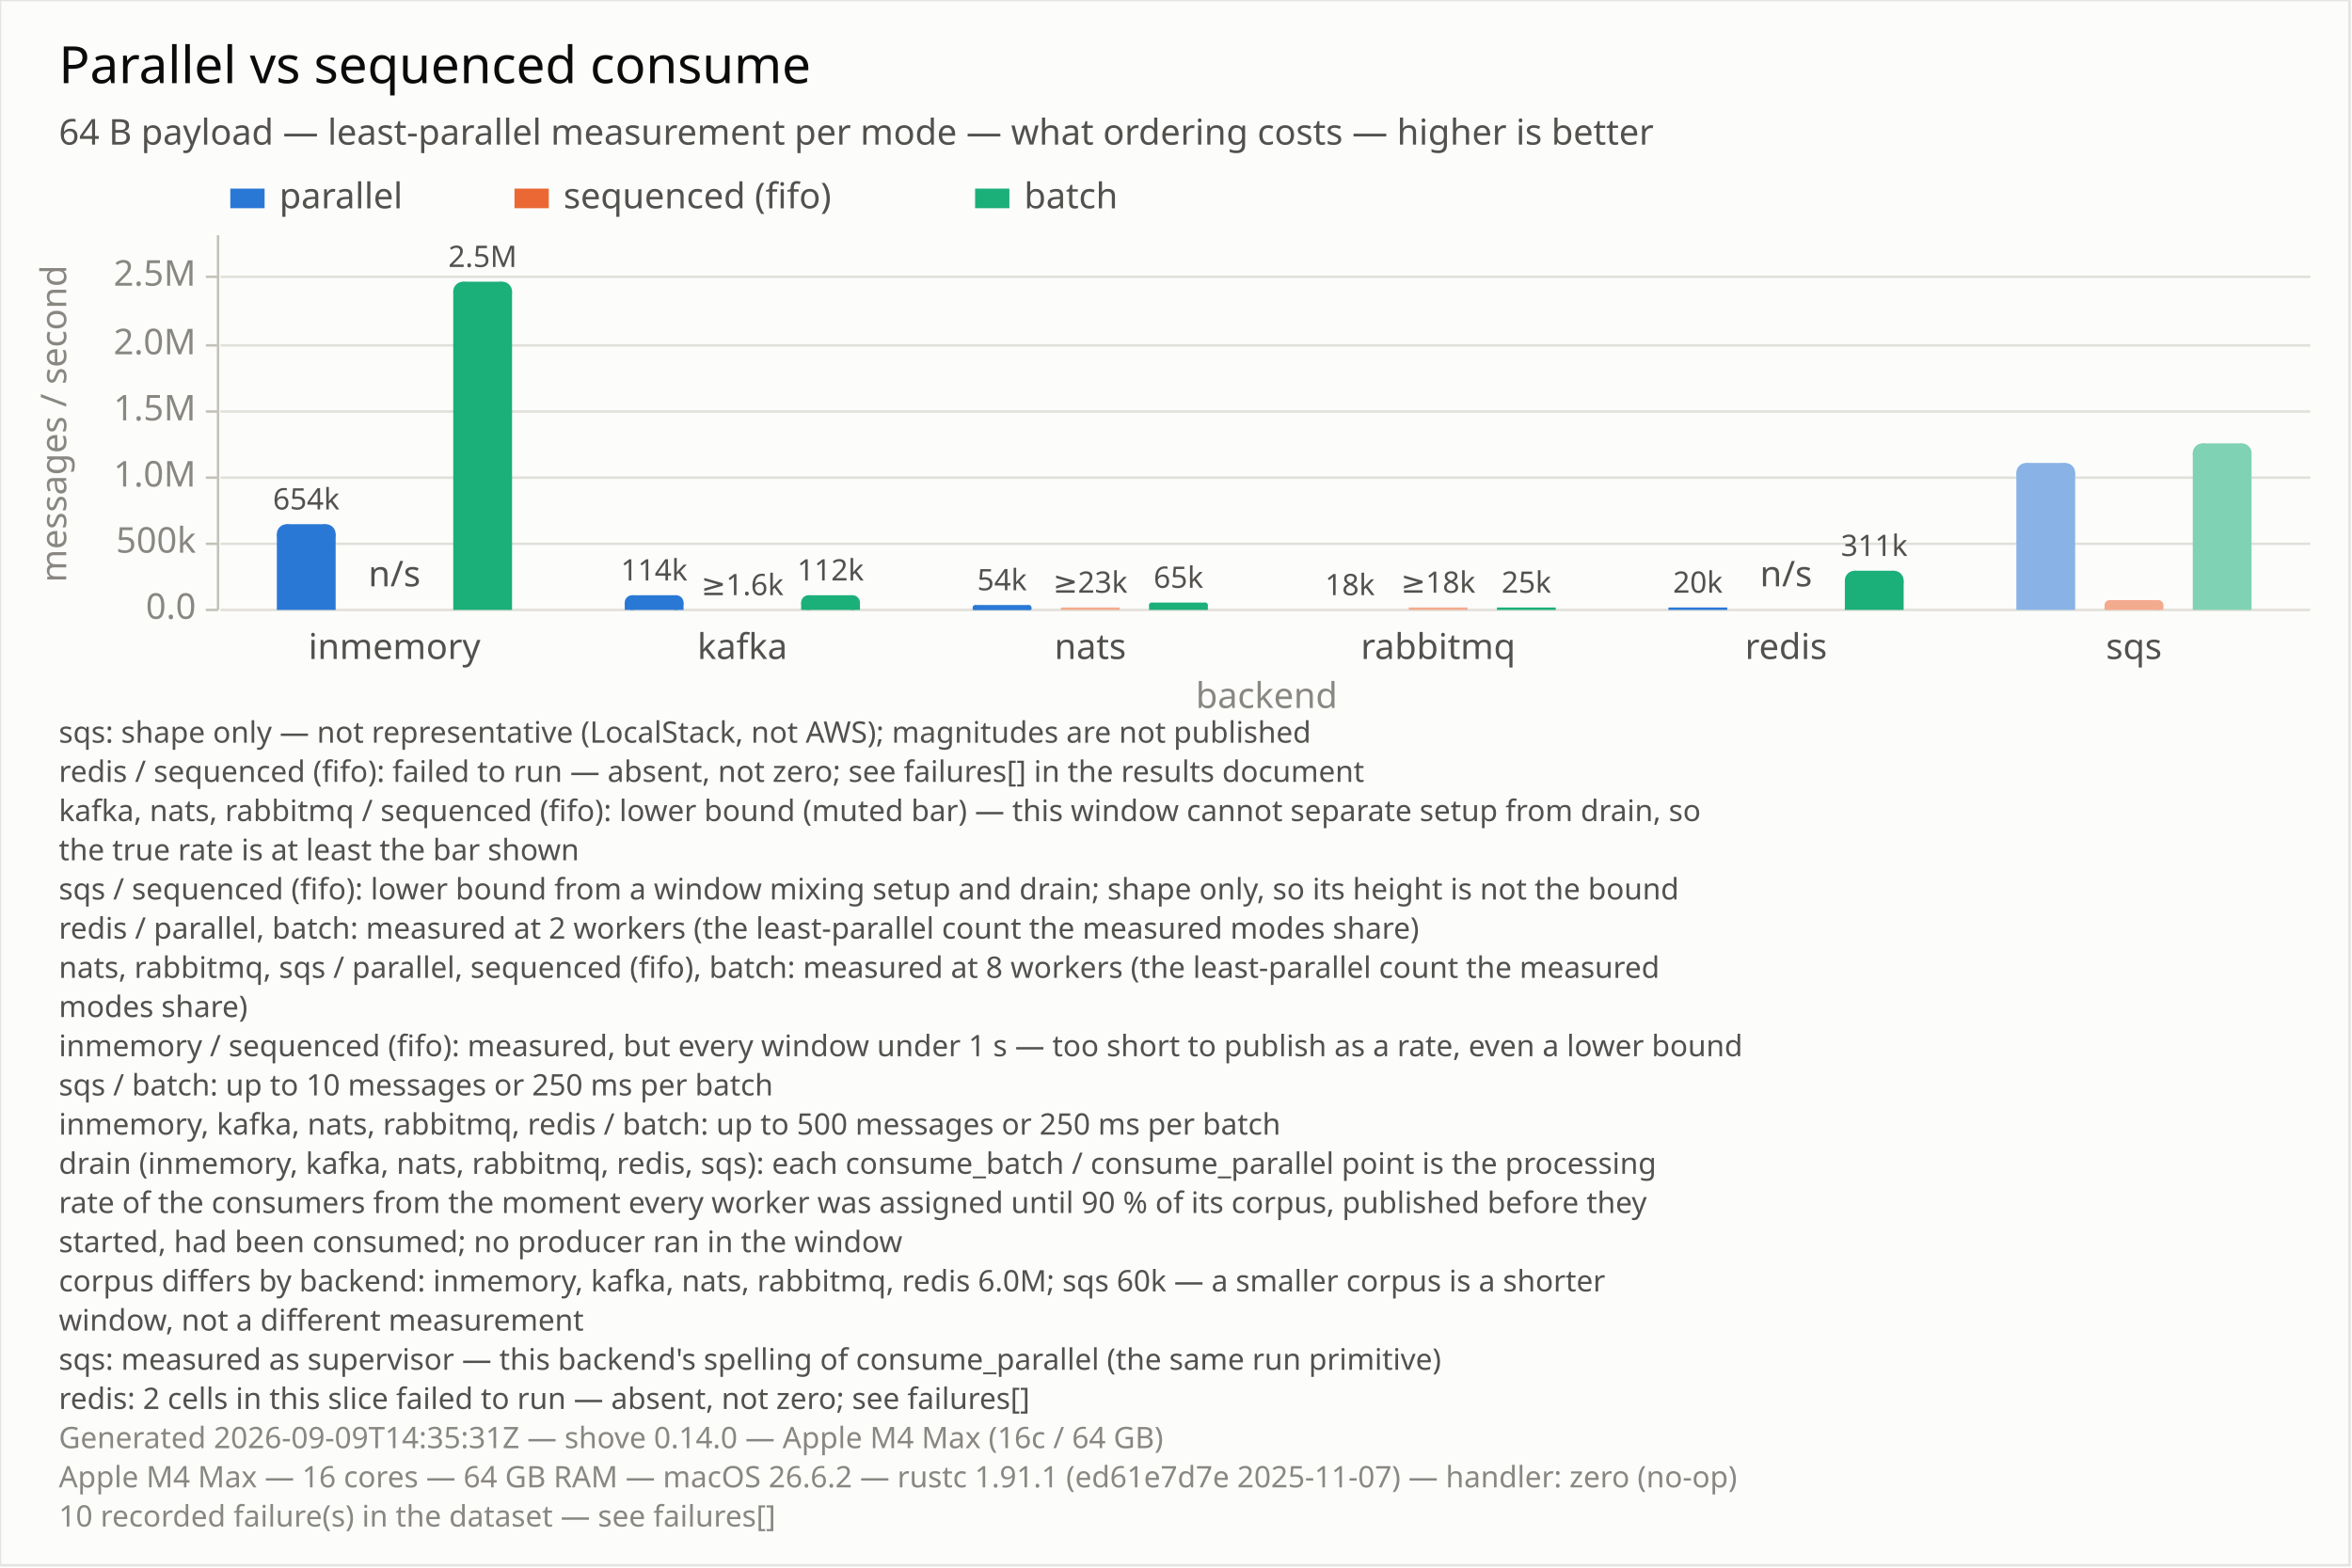
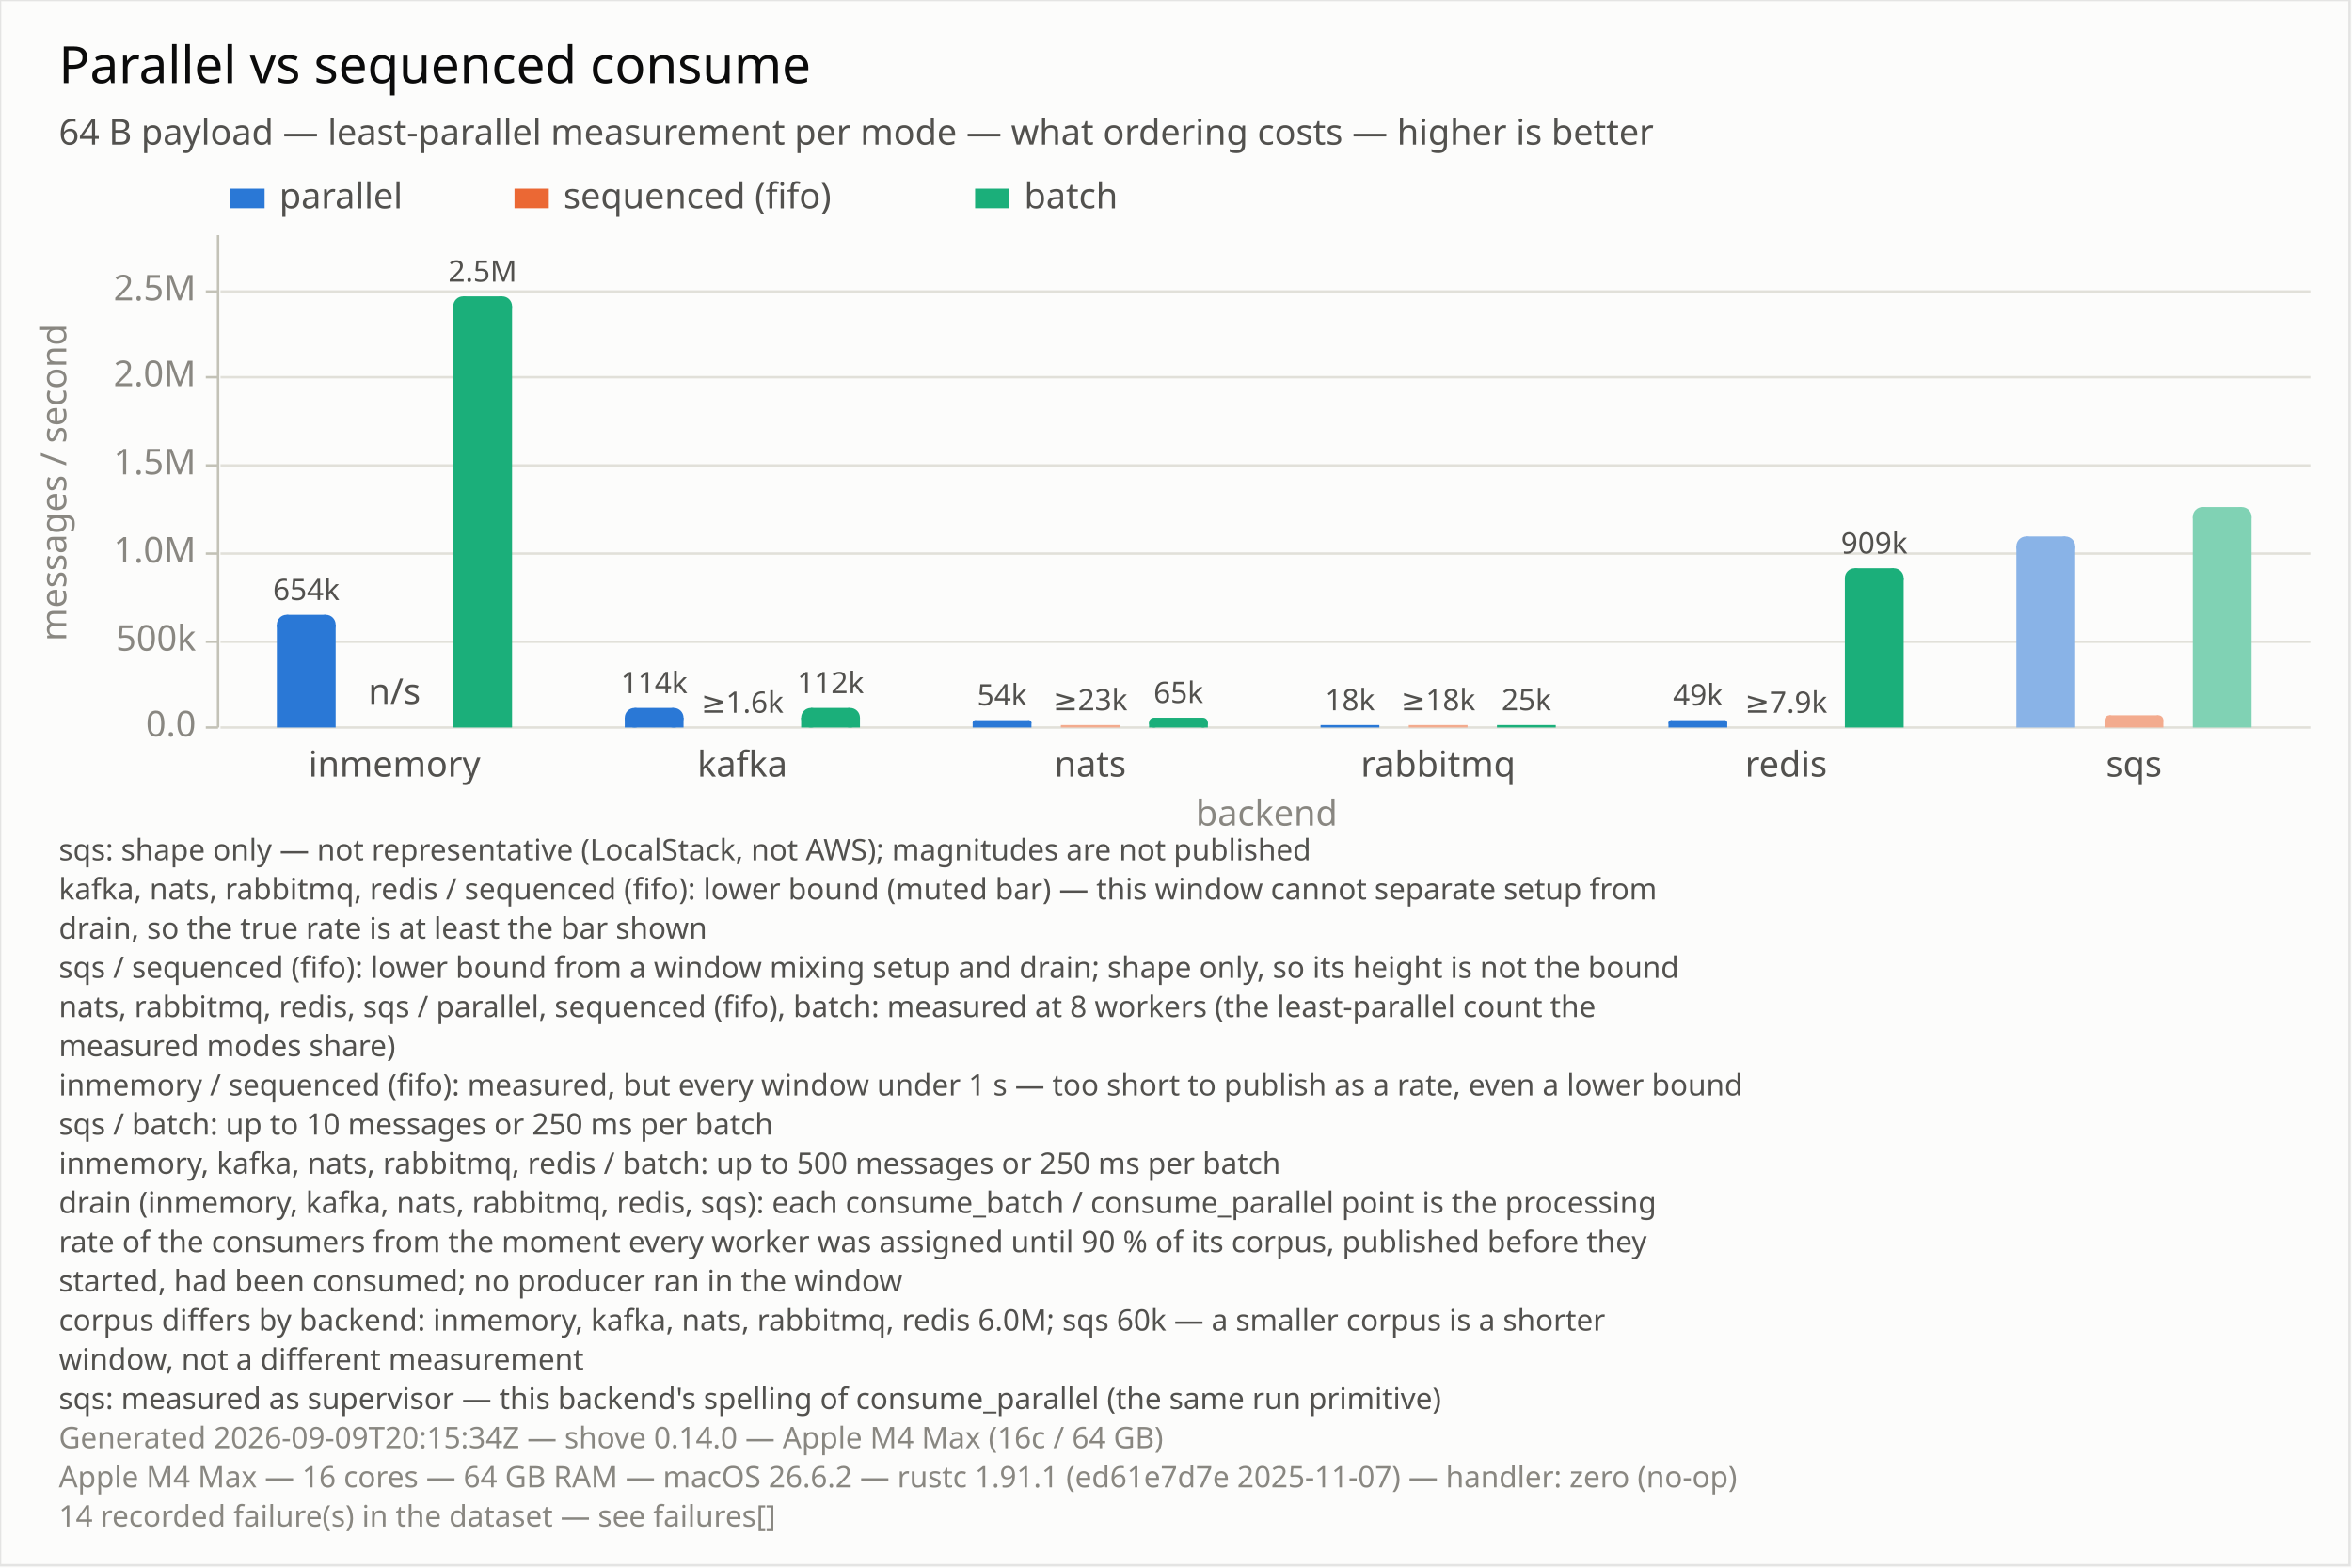
<svg xmlns="http://www.w3.org/2000/svg" width="960" height="640" viewBox="0 0 960 640">
  <rect x="0" y="0" width="960" height="640" opacity="1" fill="#FCFCFB" stroke="none" />
  <rect x="0" y="0" width="959" height="639" opacity="0.1" fill="none" stroke="#0B0B0B" />
  <text x="24" y="18" dy="0.76em" text-anchor="start" font-family="sans-serif" font-size="20.968" opacity="1" fill="#0B0B0B">
Parallel vs sequenced consume
</text>
  <text x="24" y="48" dy="0.76em" text-anchor="start" font-family="sans-serif" font-size="14.516" opacity="1" fill="#52514E">
64 B payload — least-parallel measurement per mode — what ordering costs — higher is better
</text>
-   <text x="24" y="294" dy="0.76em" text-anchor="start" font-family="sans-serif" font-size="12.097" opacity="1" fill="#52514E">
+   <text x="24" y="342" dy="0.76em" text-anchor="start" font-family="sans-serif" font-size="12.097" opacity="1" fill="#52514E">
sqs: shape only — not representative (LocalStack, not AWS); magnitudes are not published
</text>
-   <text x="24" y="310" dy="0.76em" text-anchor="start" font-family="sans-serif" font-size="12.097" opacity="1" fill="#52514E">
- redis / sequenced (fifo): failed to run — absent, not zero; see failures[] in the results document
- </text>
-   <text x="24" y="326" dy="0.76em" text-anchor="start" font-family="sans-serif" font-size="12.097" opacity="1" fill="#52514E">
- kafka, nats, rabbitmq / sequenced (fifo): lower bound (muted bar) — this window cannot separate setup from drain, so
- </text>
-   <text x="24" y="342" dy="0.76em" text-anchor="start" font-family="sans-serif" font-size="12.097" opacity="1" fill="#52514E">
- the true rate is at least the bar shown
- </text>
  <text x="24" y="358" dy="0.76em" text-anchor="start" font-family="sans-serif" font-size="12.097" opacity="1" fill="#52514E">
+ kafka, nats, rabbitmq, redis / sequenced (fifo): lower bound (muted bar) — this window cannot separate setup from
+ </text>
+   <text x="24" y="374" dy="0.76em" text-anchor="start" font-family="sans-serif" font-size="12.097" opacity="1" fill="#52514E">
+ drain, so the true rate is at least the bar shown
+ </text>
+   <text x="24" y="390" dy="0.76em" text-anchor="start" font-family="sans-serif" font-size="12.097" opacity="1" fill="#52514E">
sqs / sequenced (fifo): lower bound from a window mixing setup and drain; shape only, so its height is not the bound
</text>
-   <text x="24" y="374" dy="0.76em" text-anchor="start" font-family="sans-serif" font-size="12.097" opacity="1" fill="#52514E">
- redis / parallel, batch: measured at 2 workers (the least-parallel count the measured modes share)
- </text>
-   <text x="24" y="390" dy="0.76em" text-anchor="start" font-family="sans-serif" font-size="12.097" opacity="1" fill="#52514E">
- nats, rabbitmq, sqs / parallel, sequenced (fifo), batch: measured at 8 workers (the least-parallel count the measured
- </text>
  <text x="24" y="406" dy="0.76em" text-anchor="start" font-family="sans-serif" font-size="12.097" opacity="1" fill="#52514E">
- modes share)
+ nats, rabbitmq, redis, sqs / parallel, sequenced (fifo), batch: measured at 8 workers (the least-parallel count the
</text>
  <text x="24" y="422" dy="0.76em" text-anchor="start" font-family="sans-serif" font-size="12.097" opacity="1" fill="#52514E">
+ measured modes share)
+ </text>
+   <text x="24" y="438" dy="0.76em" text-anchor="start" font-family="sans-serif" font-size="12.097" opacity="1" fill="#52514E">
inmemory / sequenced (fifo): measured, but every window under 1 s — too short to publish as a rate, even a lower bound
</text>
-   <text x="24" y="438" dy="0.76em" text-anchor="start" font-family="sans-serif" font-size="12.097" opacity="1" fill="#52514E">
+   <text x="24" y="454" dy="0.76em" text-anchor="start" font-family="sans-serif" font-size="12.097" opacity="1" fill="#52514E">
sqs / batch: up to 10 messages or 250 ms per batch
</text>
-   <text x="24" y="454" dy="0.76em" text-anchor="start" font-family="sans-serif" font-size="12.097" opacity="1" fill="#52514E">
+   <text x="24" y="470" dy="0.76em" text-anchor="start" font-family="sans-serif" font-size="12.097" opacity="1" fill="#52514E">
inmemory, kafka, nats, rabbitmq, redis / batch: up to 500 messages or 250 ms per batch
</text>
-   <text x="24" y="470" dy="0.76em" text-anchor="start" font-family="sans-serif" font-size="12.097" opacity="1" fill="#52514E">
+   <text x="24" y="486" dy="0.76em" text-anchor="start" font-family="sans-serif" font-size="12.097" opacity="1" fill="#52514E">
drain (inmemory, kafka, nats, rabbitmq, redis, sqs): each consume_batch / consume_parallel point is the processing
</text>
-   <text x="24" y="486" dy="0.76em" text-anchor="start" font-family="sans-serif" font-size="12.097" opacity="1" fill="#52514E">
+   <text x="24" y="502" dy="0.76em" text-anchor="start" font-family="sans-serif" font-size="12.097" opacity="1" fill="#52514E">
rate of the consumers from the moment every worker was assigned until 90 % of its corpus, published before they
</text>
-   <text x="24" y="502" dy="0.76em" text-anchor="start" font-family="sans-serif" font-size="12.097" opacity="1" fill="#52514E">
+   <text x="24" y="518" dy="0.76em" text-anchor="start" font-family="sans-serif" font-size="12.097" opacity="1" fill="#52514E">
started, had been consumed; no producer ran in the window
</text>
-   <text x="24" y="518" dy="0.76em" text-anchor="start" font-family="sans-serif" font-size="12.097" opacity="1" fill="#52514E">
+   <text x="24" y="534" dy="0.76em" text-anchor="start" font-family="sans-serif" font-size="12.097" opacity="1" fill="#52514E">
corpus differs by backend: inmemory, kafka, nats, rabbitmq, redis 6.0M; sqs 60k — a smaller corpus is a shorter
</text>
-   <text x="24" y="534" dy="0.76em" text-anchor="start" font-family="sans-serif" font-size="12.097" opacity="1" fill="#52514E">
+   <text x="24" y="550" dy="0.76em" text-anchor="start" font-family="sans-serif" font-size="12.097" opacity="1" fill="#52514E">
window, not a different measurement
</text>
-   <text x="24" y="550" dy="0.76em" text-anchor="start" font-family="sans-serif" font-size="12.097" opacity="1" fill="#52514E">
+   <text x="24" y="566" dy="0.76em" text-anchor="start" font-family="sans-serif" font-size="12.097" opacity="1" fill="#52514E">
sqs: measured as supervisor — this backend's spelling of consume_parallel (the same run primitive)
</text>
-   <text x="24" y="566" dy="0.76em" text-anchor="start" font-family="sans-serif" font-size="12.097" opacity="1" fill="#52514E">
- redis: 2 cells in this slice failed to run — absent, not zero; see failures[]
- </text>
  <text x="24" y="582" dy="0.76em" text-anchor="start" font-family="sans-serif" font-size="12.097" opacity="1" fill="#898781">
- Generated 2026-09-09T14:35:31Z — shove 0.14.0 — Apple M4 Max (16c / 64 GB)
+ Generated 2026-09-09T20:15:34Z — shove 0.14.0 — Apple M4 Max (16c / 64 GB)
</text>
  <text x="24" y="598" dy="0.76em" text-anchor="start" font-family="sans-serif" font-size="12.097" opacity="1" fill="#898781">
Apple M4 Max — 16 cores — 64 GB RAM — macOS 26.6.2 — rustc 1.91.1 (ed61e7d7e 2025-11-07) — handler: zero (no-op)
</text>
  <text x="24" y="614" dy="0.76em" text-anchor="start" font-family="sans-serif" font-size="12.097" opacity="1" fill="#898781">
- 10 recorded failure(s) in the dataset — see failures[]
- </text>
-   <text x="16" y="173" dy="0.76em" text-anchor="middle" font-family="sans-serif" font-size="14.516" opacity="1" fill="#898781" transform="rotate(270, 16, 173)">
+ 14 recorded failure(s) in the dataset — see failures[]
+ </text>
+   <text x="16" y="197" dy="0.76em" text-anchor="middle" font-family="sans-serif" font-size="14.516" opacity="1" fill="#898781" transform="rotate(270, 16, 197)">
messages / second
</text>
-   <line opacity="1" stroke="#E1E0D9" stroke-width="1" x1="90" y1="249" x2="943" y2="249" />
-   <line opacity="1" stroke="#E1E0D9" stroke-width="1" x1="90" y1="222" x2="943" y2="222" />
-   <line opacity="1" stroke="#E1E0D9" stroke-width="1" x1="90" y1="195" x2="943" y2="195" />
-   <line opacity="1" stroke="#E1E0D9" stroke-width="1" x1="90" y1="168" x2="943" y2="168" />
-   <line opacity="1" stroke="#E1E0D9" stroke-width="1" x1="90" y1="141" x2="943" y2="141" />
-   <line opacity="1" stroke="#E1E0D9" stroke-width="1" x1="90" y1="113" x2="943" y2="113" />
-   <polyline fill="none" opacity="1" stroke="#C3C2B7" stroke-width="1" points="89,96 89,249 " />
-   <text x="80" y="249" dy="0.5ex" text-anchor="end" font-family="sans-serif" font-size="14.516" opacity="1" fill="#898781">
+   <line opacity="1" stroke="#E1E0D9" stroke-width="1" x1="90" y1="297" x2="943" y2="297" />
+   <line opacity="1" stroke="#E1E0D9" stroke-width="1" x1="90" y1="262" x2="943" y2="262" />
+   <line opacity="1" stroke="#E1E0D9" stroke-width="1" x1="90" y1="226" x2="943" y2="226" />
+   <line opacity="1" stroke="#E1E0D9" stroke-width="1" x1="90" y1="190" x2="943" y2="190" />
+   <line opacity="1" stroke="#E1E0D9" stroke-width="1" x1="90" y1="154" x2="943" y2="154" />
+   <line opacity="1" stroke="#E1E0D9" stroke-width="1" x1="90" y1="119" x2="943" y2="119" />
+   <polyline fill="none" opacity="1" stroke="#C3C2B7" stroke-width="1" points="89,96 89,297 " />
+   <text x="80" y="297" dy="0.5ex" text-anchor="end" font-family="sans-serif" font-size="14.516" opacity="1" fill="#898781">
0.0
</text>
-   <polyline fill="none" opacity="1" stroke="#C3C2B7" stroke-width="1" points="84,249 89,249 " />
-   <text x="80" y="222" dy="0.5ex" text-anchor="end" font-family="sans-serif" font-size="14.516" opacity="1" fill="#898781">
+   <polyline fill="none" opacity="1" stroke="#C3C2B7" stroke-width="1" points="84,297 89,297 " />
+   <text x="80" y="262" dy="0.5ex" text-anchor="end" font-family="sans-serif" font-size="14.516" opacity="1" fill="#898781">
500k
</text>
-   <polyline fill="none" opacity="1" stroke="#C3C2B7" stroke-width="1" points="84,222 89,222 " />
-   <text x="80" y="195" dy="0.5ex" text-anchor="end" font-family="sans-serif" font-size="14.516" opacity="1" fill="#898781">
+   <polyline fill="none" opacity="1" stroke="#C3C2B7" stroke-width="1" points="84,262 89,262 " />
+   <text x="80" y="226" dy="0.5ex" text-anchor="end" font-family="sans-serif" font-size="14.516" opacity="1" fill="#898781">
1.0M
</text>
-   <polyline fill="none" opacity="1" stroke="#C3C2B7" stroke-width="1" points="84,195 89,195 " />
-   <text x="80" y="168" dy="0.5ex" text-anchor="end" font-family="sans-serif" font-size="14.516" opacity="1" fill="#898781">
+   <polyline fill="none" opacity="1" stroke="#C3C2B7" stroke-width="1" points="84,226 89,226 " />
+   <text x="80" y="190" dy="0.5ex" text-anchor="end" font-family="sans-serif" font-size="14.516" opacity="1" fill="#898781">
1.5M
</text>
-   <polyline fill="none" opacity="1" stroke="#C3C2B7" stroke-width="1" points="84,168 89,168 " />
-   <text x="80" y="141" dy="0.5ex" text-anchor="end" font-family="sans-serif" font-size="14.516" opacity="1" fill="#898781">
+   <polyline fill="none" opacity="1" stroke="#C3C2B7" stroke-width="1" points="84,190 89,190 " />
+   <text x="80" y="154" dy="0.5ex" text-anchor="end" font-family="sans-serif" font-size="14.516" opacity="1" fill="#898781">
2.0M
</text>
-   <polyline fill="none" opacity="1" stroke="#C3C2B7" stroke-width="1" points="84,141 89,141 " />
-   <text x="80" y="113" dy="0.5ex" text-anchor="end" font-family="sans-serif" font-size="14.516" opacity="1" fill="#898781">
+   <polyline fill="none" opacity="1" stroke="#C3C2B7" stroke-width="1" points="84,154 89,154 " />
+   <text x="80" y="119" dy="0.5ex" text-anchor="end" font-family="sans-serif" font-size="14.516" opacity="1" fill="#898781">
2.5M
</text>
-   <polyline fill="none" opacity="1" stroke="#C3C2B7" stroke-width="1" points="84,113 89,113 " />
-   <rect x="113" y="218" width="24" height="31" opacity="1" fill="#2A78D6" stroke="none" />
-   <rect x="117" y="214" width="16" height="5" opacity="1" fill="#2A78D6" stroke="none" />
-   <circle cx="117" cy="218" r="4" opacity="1" fill="#2A78D6" stroke="none" stroke-width="0" />
-   <circle cx="133" cy="218" r="4" opacity="1" fill="#2A78D6" stroke="none" stroke-width="0" />
-   <text x="125" y="211" dy="-0.5ex" text-anchor="middle" font-family="sans-serif" font-size="12.097" opacity="1" fill="#52514E">
+   <polyline fill="none" opacity="1" stroke="#C3C2B7" stroke-width="1" points="84,119 89,119 " />
+   <rect x="113" y="255" width="24" height="42" opacity="1" fill="#2A78D6" stroke="none" />
+   <rect x="117" y="251" width="16" height="5" opacity="1" fill="#2A78D6" stroke="none" />
+   <circle cx="117" cy="255" r="4" opacity="1" fill="#2A78D6" stroke="none" stroke-width="0" />
+   <circle cx="133" cy="255" r="4" opacity="1" fill="#2A78D6" stroke="none" stroke-width="0" />
+   <text x="125" y="248" dy="-0.5ex" text-anchor="middle" font-family="sans-serif" font-size="12.097" opacity="1" fill="#52514E">
654k
</text>
-   <text x="161" y="243" dy="-0.5ex" text-anchor="middle" font-family="sans-serif" font-size="14.516" opacity="1" fill="#52514E">
+   <text x="161" y="291" dy="-0.5ex" text-anchor="middle" font-family="sans-serif" font-size="14.516" opacity="1" fill="#52514E">
n/s
</text>
-   <rect x="185" y="119" width="24" height="130" opacity="1" fill="#1BAF7A" stroke="none" />
-   <rect x="189" y="115" width="16" height="5" opacity="1" fill="#1BAF7A" stroke="none" />
-   <circle cx="189" cy="119" r="4" opacity="1" fill="#1BAF7A" stroke="none" stroke-width="0" />
-   <circle cx="205" cy="119" r="4" opacity="1" fill="#1BAF7A" stroke="none" stroke-width="0" />
-   <text x="197" y="112" dy="-0.5ex" text-anchor="middle" font-family="sans-serif" font-size="12.097" opacity="1" fill="#52514E">
+   <rect x="185" y="125" width="24" height="172" opacity="1" fill="#1BAF7A" stroke="none" />
+   <rect x="189" y="121" width="16" height="5" opacity="1" fill="#1BAF7A" stroke="none" />
+   <circle cx="189" cy="125" r="4" opacity="1" fill="#1BAF7A" stroke="none" stroke-width="0" />
+   <circle cx="205" cy="125" r="4" opacity="1" fill="#1BAF7A" stroke="none" stroke-width="0" />
+   <text x="197" y="118" dy="-0.5ex" text-anchor="middle" font-family="sans-serif" font-size="12.097" opacity="1" fill="#52514E">
2.5M
</text>
-   <rect x="255" y="246" width="24" height="3" opacity="1" fill="#2A78D6" stroke="none" />
-   <rect x="258" y="243" width="18" height="4" opacity="1" fill="#2A78D6" stroke="none" />
-   <circle cx="258" cy="246" r="3" opacity="1" fill="#2A78D6" stroke="none" stroke-width="0" />
-   <circle cx="276" cy="246" r="3" opacity="1" fill="#2A78D6" stroke="none" stroke-width="0" />
-   <text x="267" y="240" dy="-0.5ex" text-anchor="middle" font-family="sans-serif" font-size="12.097" opacity="1" fill="#52514E">
+   <rect x="255" y="293" width="24" height="4" opacity="1" fill="#2A78D6" stroke="none" />
+   <rect x="259" y="289" width="16" height="5" opacity="1" fill="#2A78D6" stroke="none" />
+   <circle cx="259" cy="293" r="4" opacity="1" fill="#2A78D6" stroke="none" stroke-width="0" />
+   <circle cx="275" cy="293" r="4" opacity="1" fill="#2A78D6" stroke="none" stroke-width="0" />
+   <text x="267" y="286" dy="-0.5ex" text-anchor="middle" font-family="sans-serif" font-size="12.097" opacity="1" fill="#52514E">
114k
</text>
-   <text x="303" y="246" dy="-0.5ex" text-anchor="middle" font-family="sans-serif" font-size="12.097" opacity="1" fill="#52514E">
+   <text x="303" y="294" dy="-0.5ex" text-anchor="middle" font-family="sans-serif" font-size="12.097" opacity="1" fill="#52514E">
≥1.6k
</text>
-   <rect x="327" y="246" width="24" height="3" opacity="1" fill="#1BAF7A" stroke="none" />
-   <rect x="330" y="243" width="18" height="4" opacity="1" fill="#1BAF7A" stroke="none" />
-   <circle cx="330" cy="246" r="3" opacity="1" fill="#1BAF7A" stroke="none" stroke-width="0" />
-   <circle cx="348" cy="246" r="3" opacity="1" fill="#1BAF7A" stroke="none" stroke-width="0" />
-   <text x="339" y="240" dy="-0.5ex" text-anchor="middle" font-family="sans-serif" font-size="12.097" opacity="1" fill="#52514E">
+   <rect x="327" y="293" width="24" height="4" opacity="1" fill="#1BAF7A" stroke="none" />
+   <rect x="331" y="289" width="16" height="5" opacity="1" fill="#1BAF7A" stroke="none" />
+   <circle cx="331" cy="293" r="4" opacity="1" fill="#1BAF7A" stroke="none" stroke-width="0" />
+   <circle cx="347" cy="293" r="4" opacity="1" fill="#1BAF7A" stroke="none" stroke-width="0" />
+   <text x="339" y="286" dy="-0.5ex" text-anchor="middle" font-family="sans-serif" font-size="12.097" opacity="1" fill="#52514E">
112k
</text>
-   <rect x="397" y="248" width="24" height="1" opacity="1" fill="#2A78D6" stroke="none" />
-   <rect x="398" y="247" width="22" height="2" opacity="1" fill="#2A78D6" stroke="none" />
-   <circle cx="398" cy="248" r="1" opacity="1" fill="#2A78D6" stroke="none" stroke-width="0" />
-   <circle cx="420" cy="248" r="1" opacity="1" fill="#2A78D6" stroke="none" stroke-width="0" />
-   <text x="409" y="244" dy="-0.5ex" text-anchor="middle" font-family="sans-serif" font-size="12.097" opacity="1" fill="#52514E">
+   <rect x="397" y="295" width="24" height="2" opacity="1" fill="#2A78D6" stroke="none" />
+   <rect x="398" y="294" width="22" height="2" opacity="1" fill="#2A78D6" stroke="none" />
+   <circle cx="398" cy="295" r="1" opacity="1" fill="#2A78D6" stroke="none" stroke-width="0" />
+   <circle cx="420" cy="295" r="1" opacity="1" fill="#2A78D6" stroke="none" stroke-width="0" />
+   <text x="409" y="291" dy="-0.5ex" text-anchor="middle" font-family="sans-serif" font-size="12.097" opacity="1" fill="#52514E">
54k
</text>
-   <rect x="433" y="248" width="24" height="1" opacity="1" fill="#F3AB8E" stroke="none" />
-   <text x="445" y="245" dy="-0.5ex" text-anchor="middle" font-family="sans-serif" font-size="12.097" opacity="1" fill="#52514E">
+   <rect x="433" y="296" width="24" height="1" opacity="1" fill="#F3AB8E" stroke="none" />
+   <text x="445" y="293" dy="-0.5ex" text-anchor="middle" font-family="sans-serif" font-size="12.097" opacity="1" fill="#52514E">
≥23k
</text>
-   <rect x="469" y="247" width="24" height="2" opacity="1" fill="#1BAF7A" stroke="none" />
-   <rect x="470" y="246" width="22" height="2" opacity="1" fill="#1BAF7A" stroke="none" />
-   <circle cx="470" cy="247" r="1" opacity="1" fill="#1BAF7A" stroke="none" stroke-width="0" />
-   <circle cx="492" cy="247" r="1" opacity="1" fill="#1BAF7A" stroke="none" stroke-width="0" />
-   <text x="481" y="243" dy="-0.5ex" text-anchor="middle" font-family="sans-serif" font-size="12.097" opacity="1" fill="#52514E">
+   <rect x="469" y="295" width="24" height="2" opacity="1" fill="#1BAF7A" stroke="none" />
+   <rect x="471" y="293" width="20" height="3" opacity="1" fill="#1BAF7A" stroke="none" />
+   <circle cx="471" cy="295" r="2" opacity="1" fill="#1BAF7A" stroke="none" stroke-width="0" />
+   <circle cx="491" cy="295" r="2" opacity="1" fill="#1BAF7A" stroke="none" stroke-width="0" />
+   <text x="481" y="290" dy="-0.5ex" text-anchor="middle" font-family="sans-serif" font-size="12.097" opacity="1" fill="#52514E">
65k
</text>
-   <text x="551" y="246" dy="-0.5ex" text-anchor="middle" font-family="sans-serif" font-size="12.097" opacity="1" fill="#52514E">
+   <rect x="539" y="296" width="24" height="1" opacity="1" fill="#2A78D6" stroke="none" />
+   <text x="551" y="293" dy="-0.5ex" text-anchor="middle" font-family="sans-serif" font-size="12.097" opacity="1" fill="#52514E">
18k
</text>
-   <rect x="575" y="248" width="24" height="1" opacity="1" fill="#F3AB8E" stroke="none" />
-   <text x="587" y="245" dy="-0.5ex" text-anchor="middle" font-family="sans-serif" font-size="12.097" opacity="1" fill="#52514E">
+   <rect x="575" y="296" width="24" height="1" opacity="1" fill="#F3AB8E" stroke="none" />
+   <text x="587" y="293" dy="-0.5ex" text-anchor="middle" font-family="sans-serif" font-size="12.097" opacity="1" fill="#52514E">
≥18k
</text>
-   <rect x="611" y="248" width="24" height="1" opacity="1" fill="#1BAF7A" stroke="none" />
-   <text x="623" y="245" dy="-0.5ex" text-anchor="middle" font-family="sans-serif" font-size="12.097" opacity="1" fill="#52514E">
+   <rect x="611" y="296" width="24" height="1" opacity="1" fill="#1BAF7A" stroke="none" />
+   <text x="623" y="293" dy="-0.5ex" text-anchor="middle" font-family="sans-serif" font-size="12.097" opacity="1" fill="#52514E">
25k
</text>
-   <rect x="681" y="248" width="24" height="1" opacity="1" fill="#2A78D6" stroke="none" />
-   <text x="693" y="245" dy="-0.5ex" text-anchor="middle" font-family="sans-serif" font-size="12.097" opacity="1" fill="#52514E">
- 20k
- </text>
-   <text x="729" y="243" dy="-0.5ex" text-anchor="middle" font-family="sans-serif" font-size="14.516" opacity="1" fill="#52514E">
- n/s
- </text>
-   <rect x="753" y="237" width="24" height="12" opacity="1" fill="#1BAF7A" stroke="none" />
-   <rect x="757" y="233" width="16" height="5" opacity="1" fill="#1BAF7A" stroke="none" />
-   <circle cx="757" cy="237" r="4" opacity="1" fill="#1BAF7A" stroke="none" stroke-width="0" />
-   <circle cx="773" cy="237" r="4" opacity="1" fill="#1BAF7A" stroke="none" stroke-width="0" />
-   <text x="765" y="230" dy="-0.5ex" text-anchor="middle" font-family="sans-serif" font-size="12.097" opacity="1" fill="#52514E">
- 311k
- </text>
-   <rect x="823" y="193" width="24" height="56" opacity="1" fill="#89B3E7" stroke="none" />
-   <rect x="827" y="189" width="16" height="5" opacity="1" fill="#89B3E7" stroke="none" />
-   <circle cx="827" cy="193" r="4" opacity="1" fill="#89B3E7" stroke="none" stroke-width="0" />
-   <circle cx="843" cy="193" r="4" opacity="1" fill="#89B3E7" stroke="none" stroke-width="0" />
-   <rect x="859" y="247" width="24" height="2" opacity="1" fill="#F3AB8E" stroke="none" />
-   <rect x="861" y="245" width="20" height="3" opacity="1" fill="#F3AB8E" stroke="none" />
-   <circle cx="861" cy="247" r="2" opacity="1" fill="#F3AB8E" stroke="none" stroke-width="0" />
-   <circle cx="881" cy="247" r="2" opacity="1" fill="#F3AB8E" stroke="none" stroke-width="0" />
-   <rect x="895" y="185" width="24" height="64" opacity="1" fill="#80D2B4" stroke="none" />
-   <rect x="899" y="181" width="16" height="5" opacity="1" fill="#80D2B4" stroke="none" />
-   <circle cx="899" cy="185" r="4" opacity="1" fill="#80D2B4" stroke="none" stroke-width="0" />
-   <circle cx="915" cy="185" r="4" opacity="1" fill="#80D2B4" stroke="none" stroke-width="0" />
-   <text x="161" y="258" dy="0.76em" text-anchor="middle" font-family="sans-serif" font-size="14.516" opacity="1" fill="#52514E">
+   <rect x="681" y="295" width="24" height="2" opacity="1" fill="#2A78D6" stroke="none" />
+   <rect x="682" y="294" width="22" height="2" opacity="1" fill="#2A78D6" stroke="none" />
+   <circle cx="682" cy="295" r="1" opacity="1" fill="#2A78D6" stroke="none" stroke-width="0" />
+   <circle cx="704" cy="295" r="1" opacity="1" fill="#2A78D6" stroke="none" stroke-width="0" />
+   <text x="693" y="291" dy="-0.5ex" text-anchor="middle" font-family="sans-serif" font-size="12.097" opacity="1" fill="#52514E">
+ 49k
+ </text>
+   <text x="729" y="294" dy="-0.5ex" text-anchor="middle" font-family="sans-serif" font-size="12.097" opacity="1" fill="#52514E">
+ ≥7.9k
+ </text>
+   <rect x="753" y="236" width="24" height="61" opacity="1" fill="#1BAF7A" stroke="none" />
+   <rect x="757" y="232" width="16" height="5" opacity="1" fill="#1BAF7A" stroke="none" />
+   <circle cx="757" cy="236" r="4" opacity="1" fill="#1BAF7A" stroke="none" stroke-width="0" />
+   <circle cx="773" cy="236" r="4" opacity="1" fill="#1BAF7A" stroke="none" stroke-width="0" />
+   <text x="765" y="229" dy="-0.5ex" text-anchor="middle" font-family="sans-serif" font-size="12.097" opacity="1" fill="#52514E">
+ 909k
+ </text>
+   <rect x="823" y="223" width="24" height="74" opacity="1" fill="#89B3E7" stroke="none" />
+   <rect x="827" y="219" width="16" height="5" opacity="1" fill="#89B3E7" stroke="none" />
+   <circle cx="827" cy="223" r="4" opacity="1" fill="#89B3E7" stroke="none" stroke-width="0" />
+   <circle cx="843" cy="223" r="4" opacity="1" fill="#89B3E7" stroke="none" stroke-width="0" />
+   <rect x="859" y="294" width="24" height="3" opacity="1" fill="#F3AB8E" stroke="none" />
+   <rect x="861" y="292" width="20" height="3" opacity="1" fill="#F3AB8E" stroke="none" />
+   <circle cx="861" cy="294" r="2" opacity="1" fill="#F3AB8E" stroke="none" stroke-width="0" />
+   <circle cx="881" cy="294" r="2" opacity="1" fill="#F3AB8E" stroke="none" stroke-width="0" />
+   <rect x="895" y="211" width="24" height="86" opacity="1" fill="#80D2B4" stroke="none" />
+   <rect x="899" y="207" width="16" height="5" opacity="1" fill="#80D2B4" stroke="none" />
+   <circle cx="899" cy="211" r="4" opacity="1" fill="#80D2B4" stroke="none" stroke-width="0" />
+   <circle cx="915" cy="211" r="4" opacity="1" fill="#80D2B4" stroke="none" stroke-width="0" />
+   <text x="161" y="306" dy="0.76em" text-anchor="middle" font-family="sans-serif" font-size="14.516" opacity="1" fill="#52514E">
inmemory
</text>
-   <text x="303" y="258" dy="0.76em" text-anchor="middle" font-family="sans-serif" font-size="14.516" opacity="1" fill="#52514E">
+   <text x="303" y="306" dy="0.76em" text-anchor="middle" font-family="sans-serif" font-size="14.516" opacity="1" fill="#52514E">
kafka
</text>
-   <text x="445" y="258" dy="0.76em" text-anchor="middle" font-family="sans-serif" font-size="14.516" opacity="1" fill="#52514E">
+   <text x="445" y="306" dy="0.76em" text-anchor="middle" font-family="sans-serif" font-size="14.516" opacity="1" fill="#52514E">
nats
</text>
-   <text x="587" y="258" dy="0.76em" text-anchor="middle" font-family="sans-serif" font-size="14.516" opacity="1" fill="#52514E">
+   <text x="587" y="306" dy="0.76em" text-anchor="middle" font-family="sans-serif" font-size="14.516" opacity="1" fill="#52514E">
rabbitmq
</text>
-   <text x="729" y="258" dy="0.76em" text-anchor="middle" font-family="sans-serif" font-size="14.516" opacity="1" fill="#52514E">
+   <text x="729" y="306" dy="0.76em" text-anchor="middle" font-family="sans-serif" font-size="14.516" opacity="1" fill="#52514E">
redis
</text>
-   <text x="871" y="258" dy="0.76em" text-anchor="middle" font-family="sans-serif" font-size="14.516" opacity="1" fill="#52514E">
+   <text x="871" y="306" dy="0.76em" text-anchor="middle" font-family="sans-serif" font-size="14.516" opacity="1" fill="#52514E">
sqs
</text>
-   <text x="517" y="278" dy="0.76em" text-anchor="middle" font-family="sans-serif" font-size="14.516" opacity="1" fill="#898781">
+   <text x="517" y="326" dy="0.76em" text-anchor="middle" font-family="sans-serif" font-size="14.516" opacity="1" fill="#898781">
backend
</text>
  <rect x="94" y="77" width="14" height="8" opacity="1" fill="#2A78D6" stroke="none" />
  <text x="114" y="74" dy="0.76em" text-anchor="start" font-family="sans-serif" font-size="14.516" opacity="1" fill="#52514E">
parallel
</text>
  <rect x="210" y="77" width="14" height="8" opacity="1" fill="#EB6834" stroke="none" />
  <text x="230" y="74" dy="0.76em" text-anchor="start" font-family="sans-serif" font-size="14.516" opacity="1" fill="#52514E">
sequenced (fifo)
</text>
  <rect x="398" y="77" width="14" height="8" opacity="1" fill="#1BAF7A" stroke="none" />
  <text x="418" y="74" dy="0.76em" text-anchor="start" font-family="sans-serif" font-size="14.516" opacity="1" fill="#52514E">
batch
</text>
</svg>
